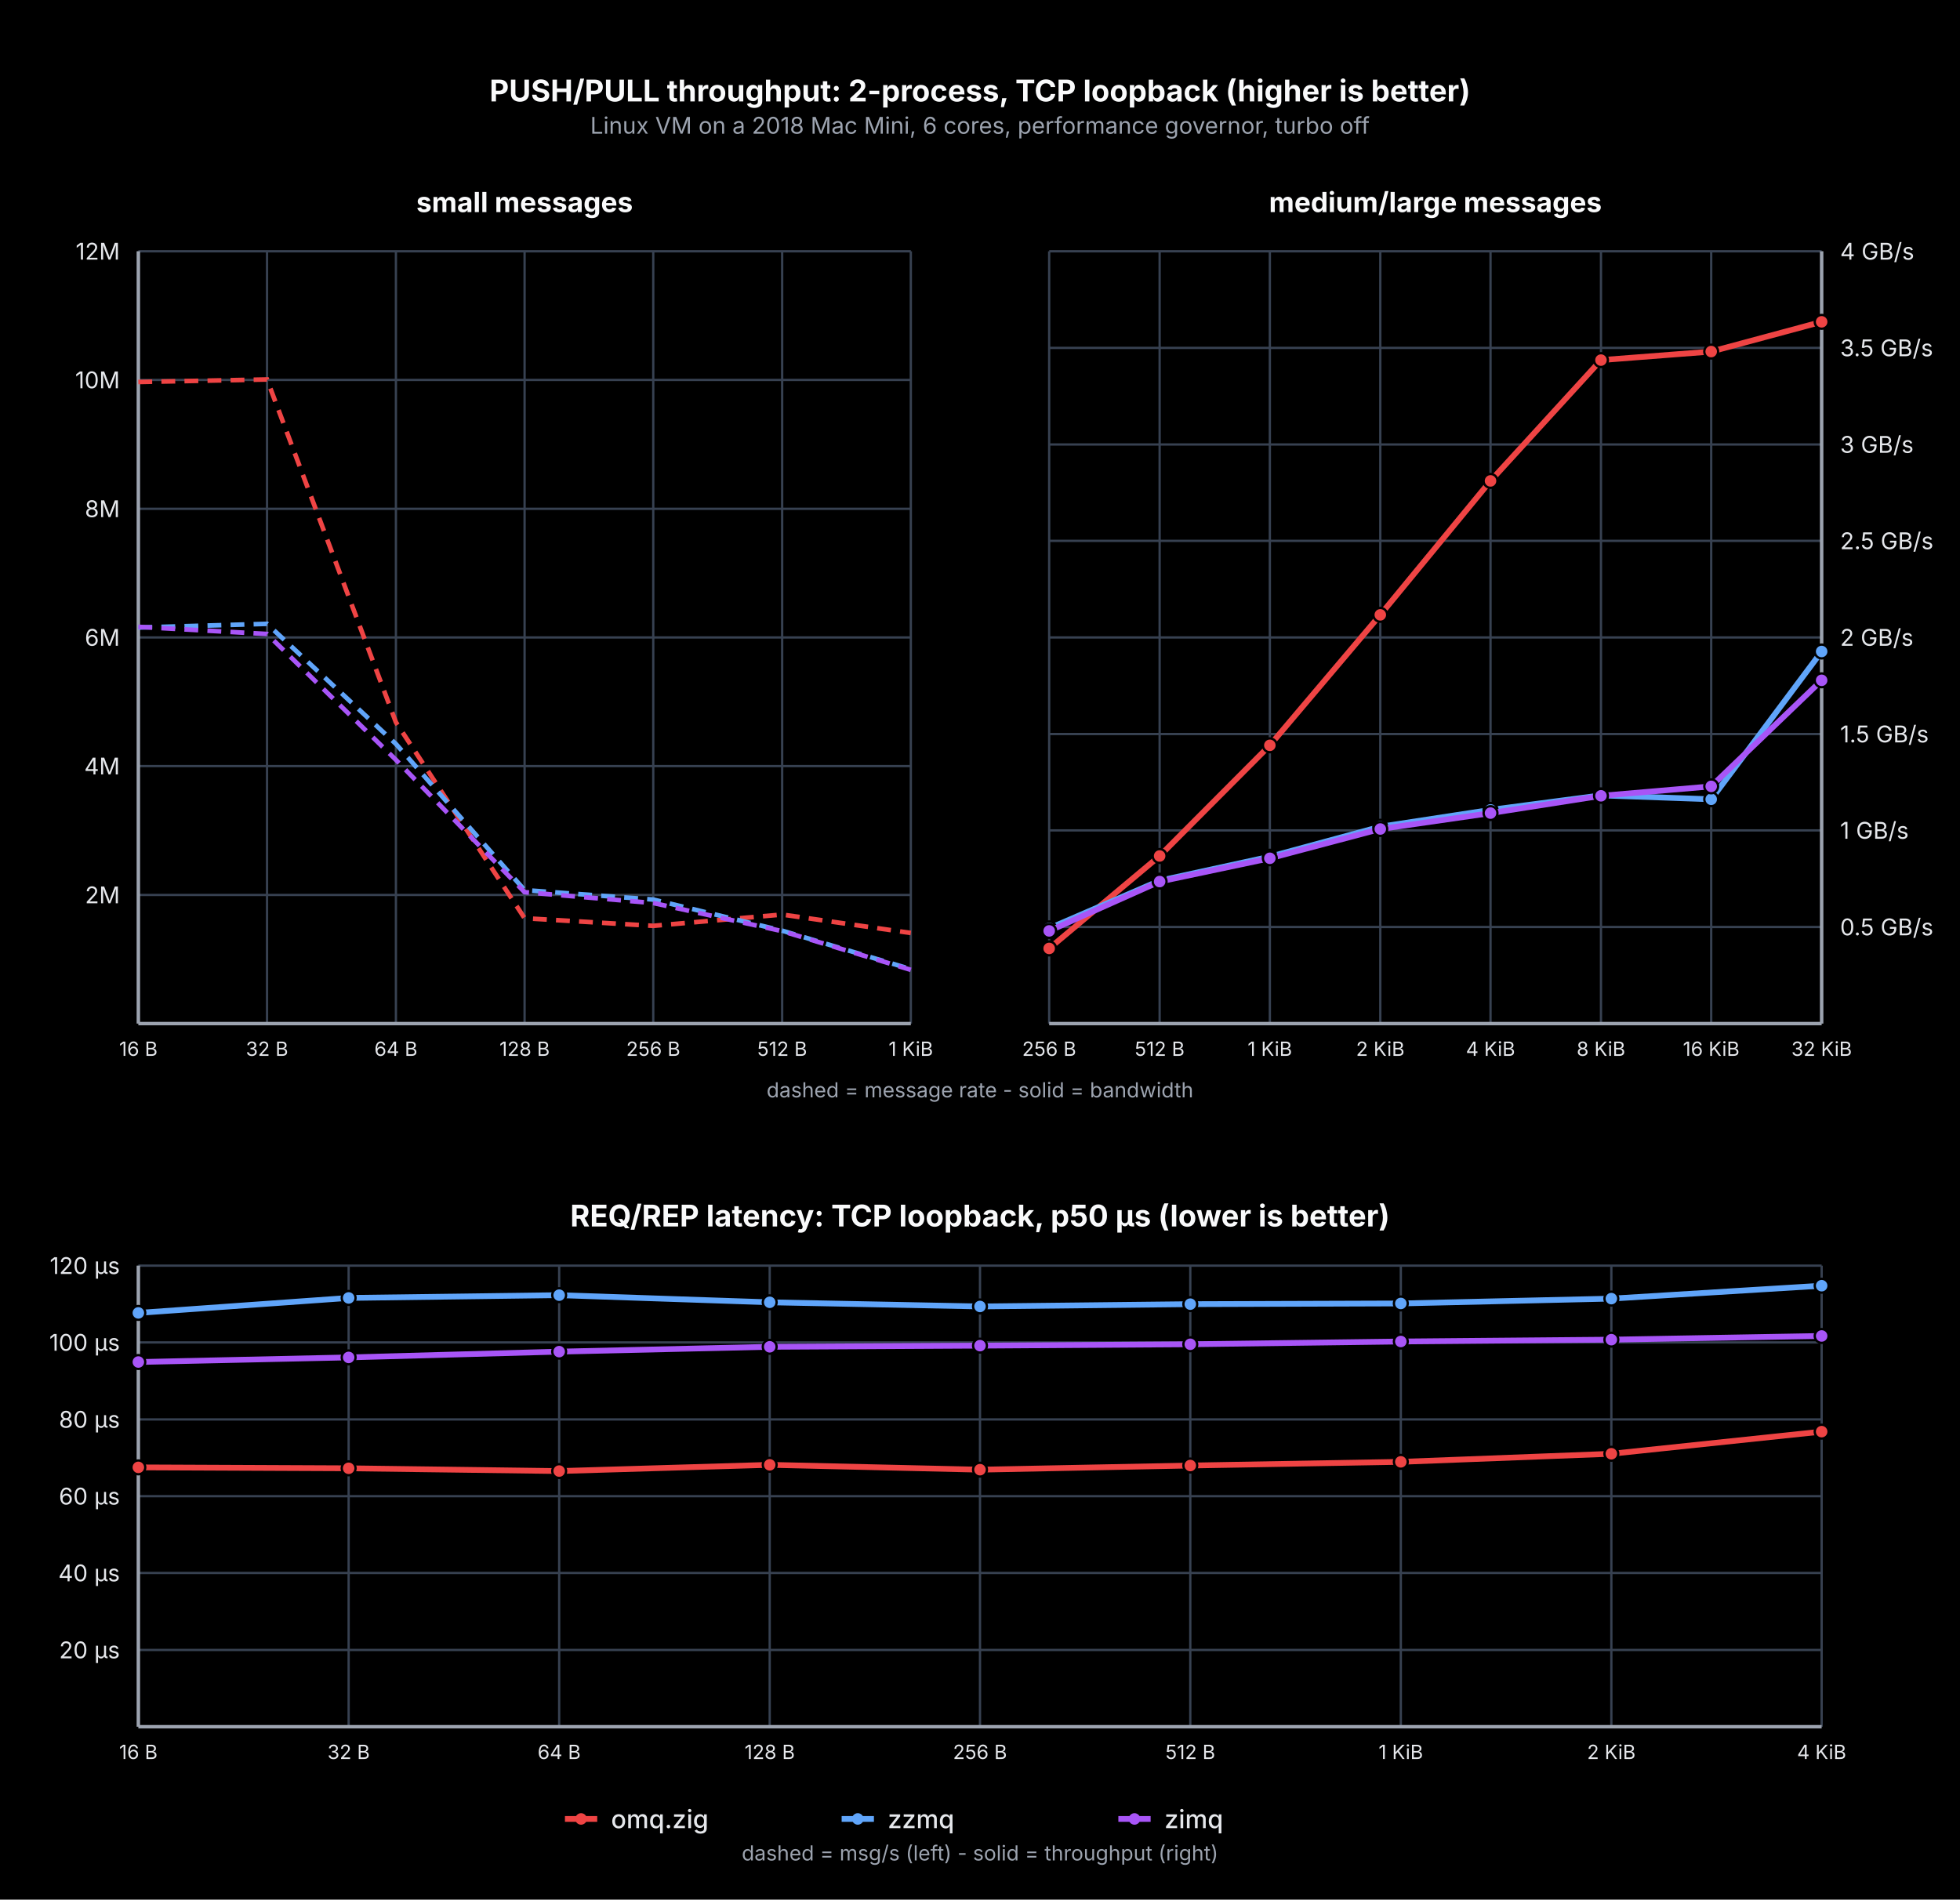
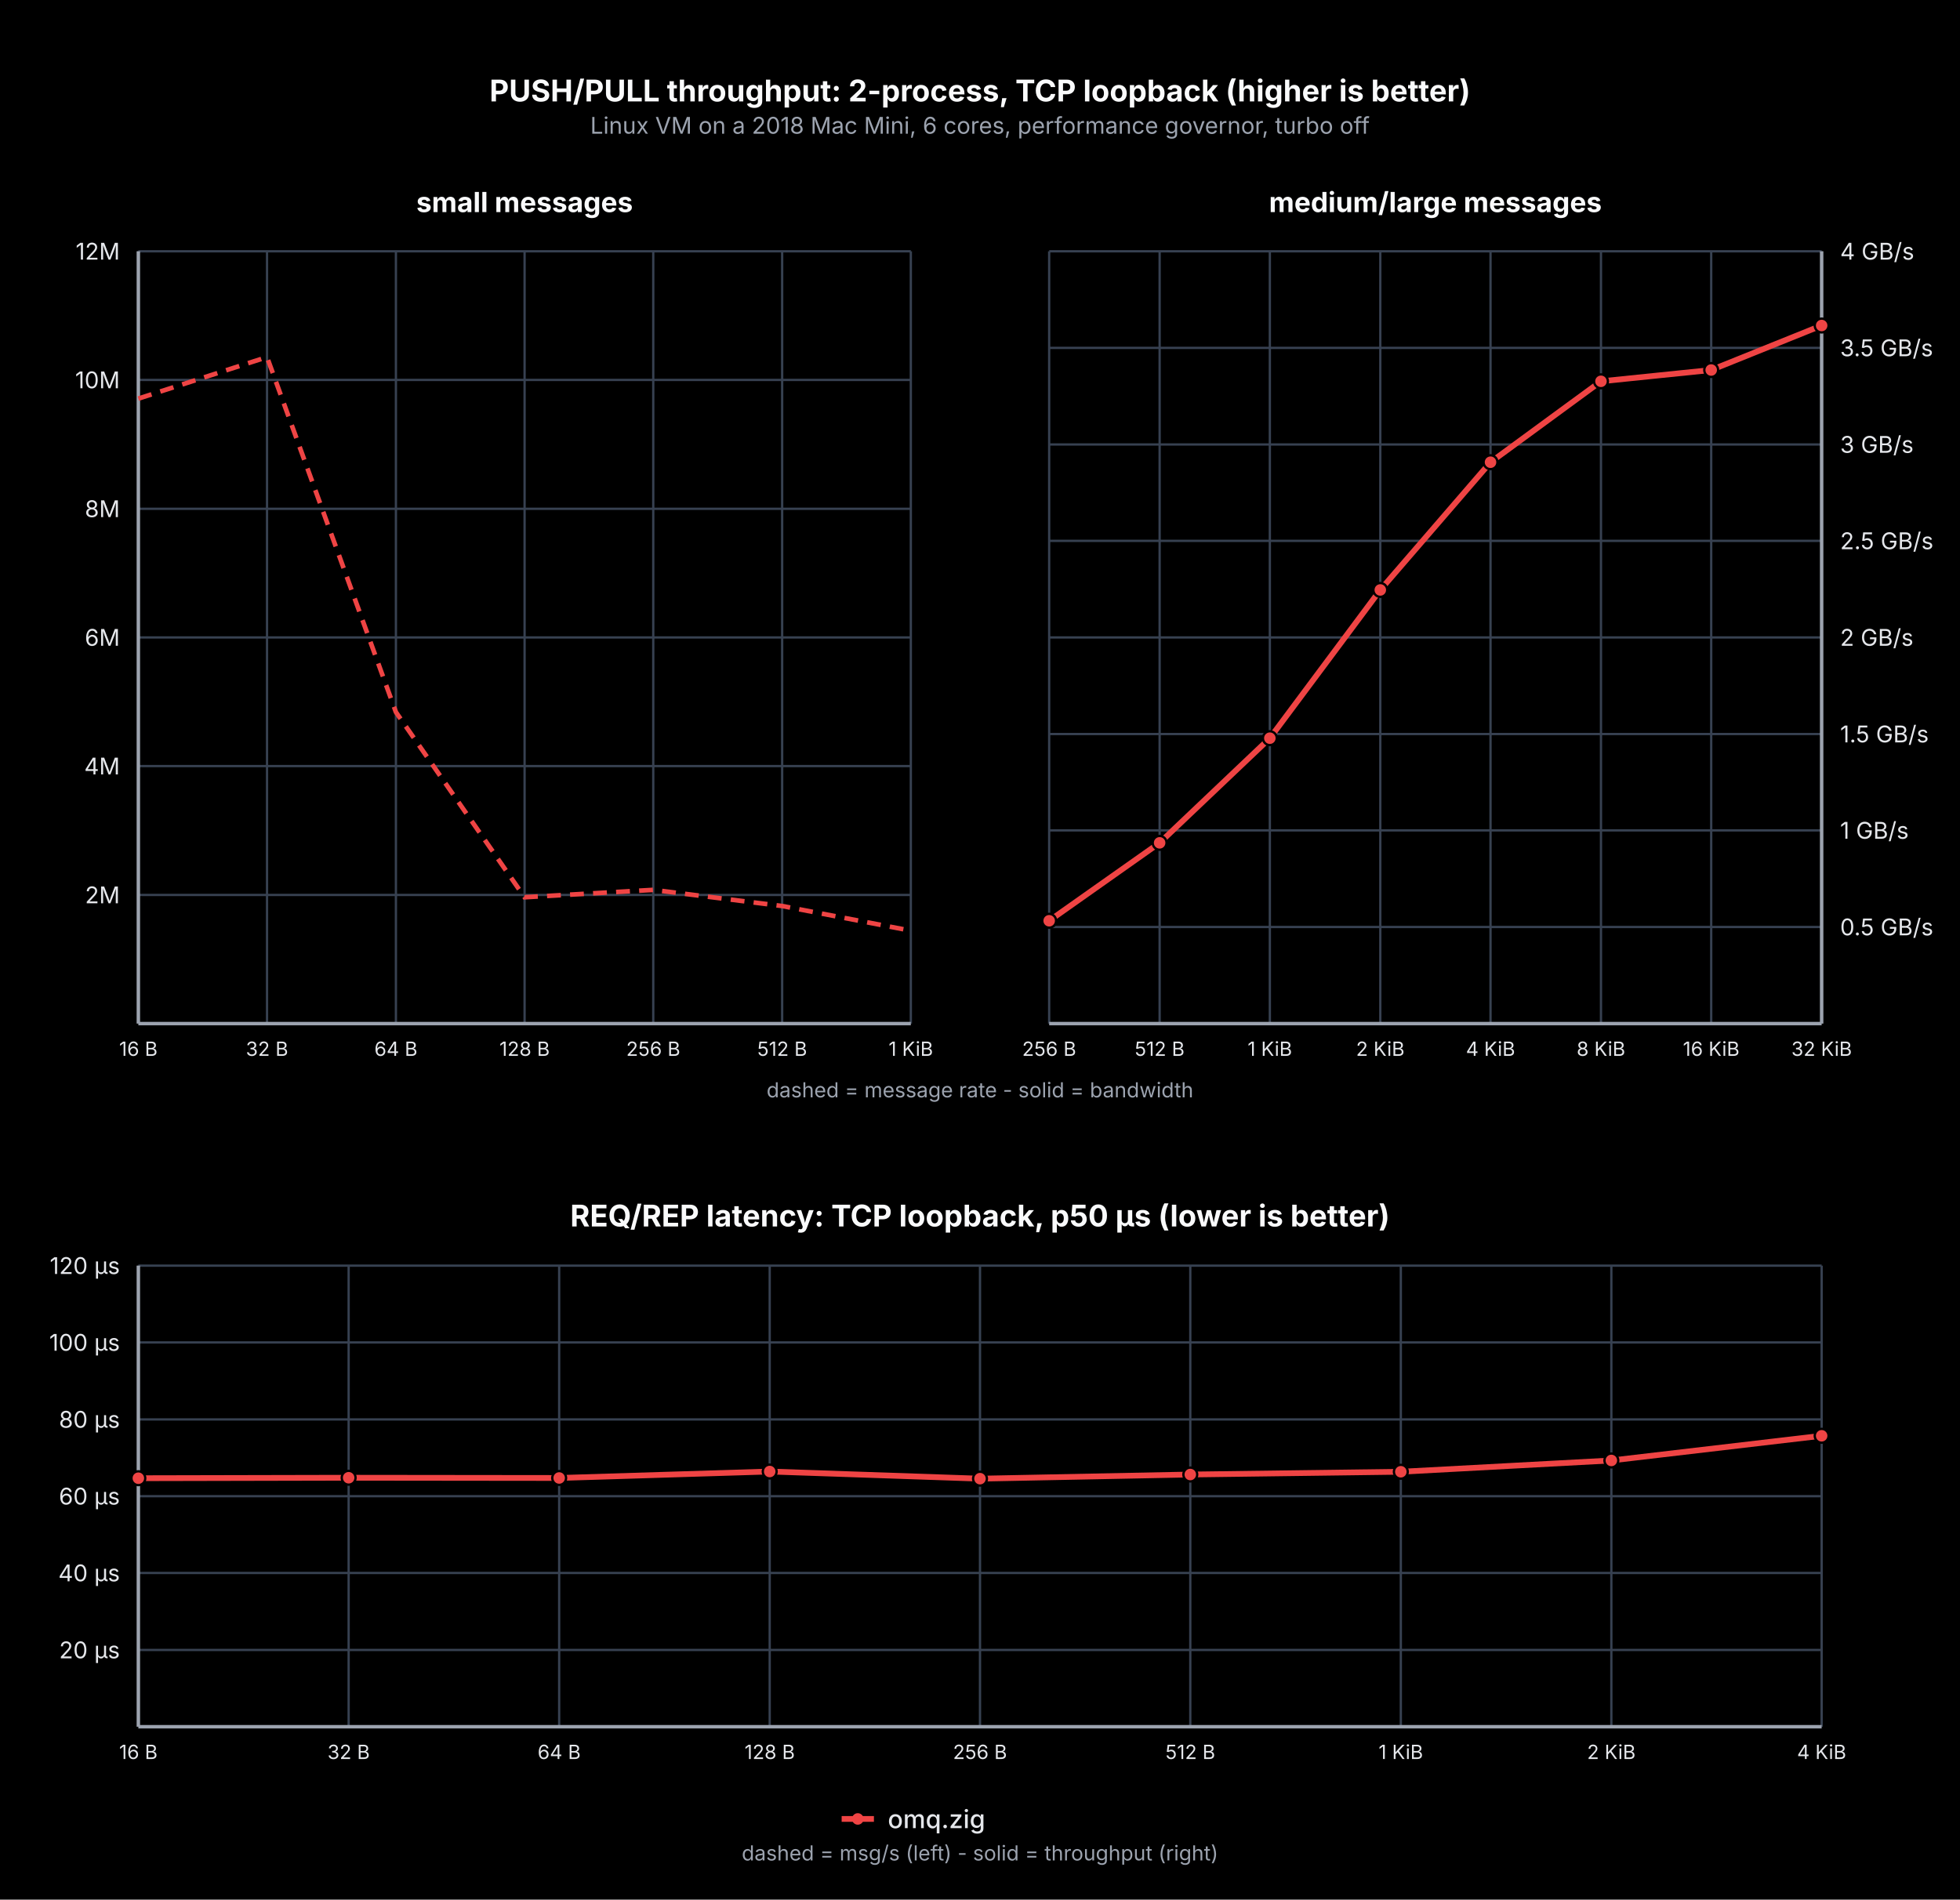
<svg xmlns="http://www.w3.org/2000/svg" viewBox="0 0 850 824" font-family="system-ui, -apple-system, sans-serif">
  <rect width="850" height="824" fill="#000000" />
  <text x="425.0" y="44" text-anchor="middle" fill="#f9fafb" font-size="13" font-weight="700">PUSH/PULL throughput: 2-process, TCP loopback (higher is better)</text>
  <text x="425.0" y="58" text-anchor="middle" fill="#9ca3af" font-size="10">Linux VM on a 2018 Mac Mini, 6 cores, performance governor, turbo off</text>
  <line x1="60" y1="388.2" x2="395" y2="388.2" stroke="#374151" stroke-width="1" />
  <text x="52" y="388.2" text-anchor="end" dominant-baseline="middle" fill="#e5e7eb" font-size="10">2M</text>
  <line x1="60" y1="332.3" x2="395" y2="332.3" stroke="#374151" stroke-width="1" />
  <text x="52" y="332.3" text-anchor="end" dominant-baseline="middle" fill="#e5e7eb" font-size="10">4M</text>
  <line x1="60" y1="276.5" x2="395" y2="276.5" stroke="#374151" stroke-width="1" />
  <text x="52" y="276.5" text-anchor="end" dominant-baseline="middle" fill="#e5e7eb" font-size="10">6M</text>
  <line x1="60" y1="220.7" x2="395" y2="220.7" stroke="#374151" stroke-width="1" />
  <text x="52" y="220.7" text-anchor="end" dominant-baseline="middle" fill="#e5e7eb" font-size="10">8M</text>
  <line x1="60" y1="164.8" x2="395" y2="164.8" stroke="#374151" stroke-width="1" />
  <text x="52" y="164.8" text-anchor="end" dominant-baseline="middle" fill="#e5e7eb" font-size="10">10M</text>
  <line x1="60" y1="109.0" x2="395" y2="109.0" stroke="#374151" stroke-width="1" />
  <text x="52" y="109.0" text-anchor="end" dominant-baseline="middle" fill="#e5e7eb" font-size="10">12M</text>
  <line x1="60.0" y1="109" x2="60.0" y2="444" stroke="#374151" stroke-width="1" />
  <line x1="115.8" y1="109" x2="115.8" y2="444" stroke="#374151" stroke-width="1" />
  <line x1="171.7" y1="109" x2="171.7" y2="444" stroke="#374151" stroke-width="1" />
  <line x1="227.5" y1="109" x2="227.5" y2="444" stroke="#374151" stroke-width="1" />
  <line x1="283.3" y1="109" x2="283.3" y2="444" stroke="#374151" stroke-width="1" />
  <line x1="339.2" y1="109" x2="339.2" y2="444" stroke="#374151" stroke-width="1" />
  <line x1="395.0" y1="109" x2="395.0" y2="444" stroke="#374151" stroke-width="1" />
  <line x1="60" y1="109" x2="60" y2="444" stroke="#9ca3af" stroke-width="1.5" />
  <line x1="60" y1="444" x2="395" y2="444" stroke="#9ca3af" stroke-width="1.5" />
  <line x1="455" y1="402.1" x2="790" y2="402.1" stroke="#374151" stroke-width="1" />
  <text x="798" y="402.1" text-anchor="start" dominant-baseline="middle" fill="#e5e7eb" font-size="10">0.5 GB/s</text>
  <line x1="455" y1="360.2" x2="790" y2="360.2" stroke="#374151" stroke-width="1" />
  <text x="798" y="360.2" text-anchor="start" dominant-baseline="middle" fill="#e5e7eb" font-size="10">1 GB/s</text>
  <line x1="455" y1="318.4" x2="790" y2="318.4" stroke="#374151" stroke-width="1" />
  <text x="798" y="318.4" text-anchor="start" dominant-baseline="middle" fill="#e5e7eb" font-size="10">1.5 GB/s</text>
  <line x1="455" y1="276.5" x2="790" y2="276.5" stroke="#374151" stroke-width="1" />
  <text x="798" y="276.5" text-anchor="start" dominant-baseline="middle" fill="#e5e7eb" font-size="10">2 GB/s</text>
  <line x1="455" y1="234.6" x2="790" y2="234.6" stroke="#374151" stroke-width="1" />
  <text x="798" y="234.6" text-anchor="start" dominant-baseline="middle" fill="#e5e7eb" font-size="10">2.5 GB/s</text>
  <line x1="455" y1="192.8" x2="790" y2="192.8" stroke="#374151" stroke-width="1" />
  <text x="798" y="192.8" text-anchor="start" dominant-baseline="middle" fill="#e5e7eb" font-size="10">3 GB/s</text>
  <line x1="455" y1="150.9" x2="790" y2="150.9" stroke="#374151" stroke-width="1" />
  <text x="798" y="150.9" text-anchor="start" dominant-baseline="middle" fill="#e5e7eb" font-size="10">3.5 GB/s</text>
  <line x1="455" y1="109.0" x2="790" y2="109.0" stroke="#374151" stroke-width="1" />
  <text x="798" y="109.0" text-anchor="start" dominant-baseline="middle" fill="#e5e7eb" font-size="10">4 GB/s</text>
  <line x1="455.0" y1="109" x2="455.0" y2="444" stroke="#374151" stroke-width="1" />
  <line x1="502.9" y1="109" x2="502.9" y2="444" stroke="#374151" stroke-width="1" />
  <line x1="550.7" y1="109" x2="550.7" y2="444" stroke="#374151" stroke-width="1" />
  <line x1="598.6" y1="109" x2="598.6" y2="444" stroke="#374151" stroke-width="1" />
  <line x1="646.4" y1="109" x2="646.4" y2="444" stroke="#374151" stroke-width="1" />
  <line x1="694.3" y1="109" x2="694.3" y2="444" stroke="#374151" stroke-width="1" />
  <line x1="742.1" y1="109" x2="742.1" y2="444" stroke="#374151" stroke-width="1" />
  <line x1="790.0" y1="109" x2="790.0" y2="444" stroke="#374151" stroke-width="1" />
  <line x1="790" y1="109" x2="790" y2="444" stroke="#9ca3af" stroke-width="1.5" />
  <line x1="455" y1="444" x2="790" y2="444" stroke="#9ca3af" stroke-width="1.5" />
  <text x="227.5" y="92" text-anchor="middle" fill="#f9fafb" font-size="12" font-weight="700">small messages</text>
  <text x="622.5" y="92" text-anchor="middle" fill="#f9fafb" font-size="12" font-weight="700">medium/large messages</text>
-   <polyline points="60.0,165.7 115.8,164.6 171.7,313.3 227.5,398.3 283.3,401.6 339.2,396.7 395.0,404.7" fill="none" stroke="#ef4444" stroke-width="2" stroke-dasharray="6,4" />
-   <polyline points="60.0,272.2 115.8,270.6 171.7,322.7 227.5,386.1 283.3,390.2 339.2,403.7 395.0,420.4" fill="none" stroke="#60a5fa" stroke-width="2" stroke-dasharray="6,4" />
-   <polyline points="60.0,271.9 115.8,275.0 171.7,329.6 227.5,387.0 283.3,391.7 339.2,403.9 395.0,420.7" fill="none" stroke="#a855f7" stroke-width="2" stroke-dasharray="6,4" />
-   <polyline points="455.0,411.4 502.9,371.3 550.7,323.3 598.6,266.7 646.4,208.6 694.3,156.2 742.1,152.5 790.0,139.6" fill="none" stroke="#ef4444" stroke-width="2.5" stroke-linecap="round" stroke-linejoin="round" />
-   <circle cx="455.0" cy="411.4" r="3" fill="#ef4444" stroke="#000000" stroke-width="1" />
-   <circle cx="502.9" cy="371.3" r="3" fill="#ef4444" stroke="#000000" stroke-width="1" />
-   <circle cx="550.7" cy="323.3" r="3" fill="#ef4444" stroke="#000000" stroke-width="1" />
-   <circle cx="598.6" cy="266.7" r="3" fill="#ef4444" stroke="#000000" stroke-width="1" />
-   <circle cx="646.4" cy="208.6" r="3" fill="#ef4444" stroke="#000000" stroke-width="1" />
-   <circle cx="694.3" cy="156.2" r="3" fill="#ef4444" stroke="#000000" stroke-width="1" />
-   <circle cx="742.1" cy="152.5" r="3" fill="#ef4444" stroke="#000000" stroke-width="1" />
-   <circle cx="790.0" cy="139.6" r="3" fill="#ef4444" stroke="#000000" stroke-width="1" />
-   <polyline points="455.0,402.7 502.9,382.0 550.7,371.6 598.6,358.6 646.4,351.3 694.3,345.0 742.1,346.7 790.0,282.6" fill="none" stroke="#60a5fa" stroke-width="2.5" stroke-linecap="round" stroke-linejoin="round" />
-   <circle cx="455.0" cy="402.7" r="3" fill="#60a5fa" stroke="#000000" stroke-width="1" />
-   <circle cx="502.9" cy="382.0" r="3" fill="#60a5fa" stroke="#000000" stroke-width="1" />
-   <circle cx="550.7" cy="371.6" r="3" fill="#60a5fa" stroke="#000000" stroke-width="1" />
-   <circle cx="598.6" cy="358.6" r="3" fill="#60a5fa" stroke="#000000" stroke-width="1" />
-   <circle cx="646.4" cy="351.3" r="3" fill="#60a5fa" stroke="#000000" stroke-width="1" />
-   <circle cx="694.3" cy="345.0" r="3" fill="#60a5fa" stroke="#000000" stroke-width="1" />
-   <circle cx="742.1" cy="346.7" r="3" fill="#60a5fa" stroke="#000000" stroke-width="1" />
-   <circle cx="790.0" cy="282.6" r="3" fill="#60a5fa" stroke="#000000" stroke-width="1" />
-   <polyline points="455.0,403.8 502.9,382.4 550.7,372.3 598.6,359.6 646.4,352.7 694.3,345.2 742.1,341.1 790.0,295.1" fill="none" stroke="#a855f7" stroke-width="2.5" stroke-linecap="round" stroke-linejoin="round" />
-   <circle cx="455.0" cy="403.8" r="3" fill="#a855f7" stroke="#000000" stroke-width="1" />
-   <circle cx="502.9" cy="382.4" r="3" fill="#a855f7" stroke="#000000" stroke-width="1" />
-   <circle cx="550.7" cy="372.3" r="3" fill="#a855f7" stroke="#000000" stroke-width="1" />
-   <circle cx="598.6" cy="359.6" r="3" fill="#a855f7" stroke="#000000" stroke-width="1" />
-   <circle cx="646.4" cy="352.7" r="3" fill="#a855f7" stroke="#000000" stroke-width="1" />
-   <circle cx="694.3" cy="345.2" r="3" fill="#a855f7" stroke="#000000" stroke-width="1" />
-   <circle cx="742.1" cy="341.1" r="3" fill="#a855f7" stroke="#000000" stroke-width="1" />
-   <circle cx="790.0" cy="295.1" r="3" fill="#a855f7" stroke="#000000" stroke-width="1" />
+   <polyline points="60.0,172.9 115.8,154.9 171.7,308.9 227.5,389.2 283.3,386.0 339.2,393.0 395.0,403.7" fill="none" stroke="#ef4444" stroke-width="2" stroke-dasharray="6,4" />
+   <polyline points="455.0,399.4 502.9,365.6 550.7,320.2 598.6,255.9 646.4,200.5 694.3,165.4 742.1,160.5 790.0,141.2" fill="none" stroke="#ef4444" stroke-width="2.5" stroke-linecap="round" stroke-linejoin="round" />
+   <circle cx="455.0" cy="399.4" r="3" fill="#ef4444" stroke="#000000" stroke-width="1" />
+   <circle cx="502.9" cy="365.6" r="3" fill="#ef4444" stroke="#000000" stroke-width="1" />
+   <circle cx="550.7" cy="320.2" r="3" fill="#ef4444" stroke="#000000" stroke-width="1" />
+   <circle cx="598.6" cy="255.9" r="3" fill="#ef4444" stroke="#000000" stroke-width="1" />
+   <circle cx="646.4" cy="200.5" r="3" fill="#ef4444" stroke="#000000" stroke-width="1" />
+   <circle cx="694.3" cy="165.4" r="3" fill="#ef4444" stroke="#000000" stroke-width="1" />
+   <circle cx="742.1" cy="160.5" r="3" fill="#ef4444" stroke="#000000" stroke-width="1" />
+   <circle cx="790.0" cy="141.2" r="3" fill="#ef4444" stroke="#000000" stroke-width="1" />
  <text x="60.0" y="458" text-anchor="middle" fill="#e5e7eb" font-size="8.5">16 B</text>
  <text x="115.8" y="458" text-anchor="middle" fill="#e5e7eb" font-size="8.5">32 B</text>
  <text x="171.7" y="458" text-anchor="middle" fill="#e5e7eb" font-size="8.5">64 B</text>
  <text x="227.5" y="458" text-anchor="middle" fill="#e5e7eb" font-size="8.5">128 B</text>
  <text x="283.3" y="458" text-anchor="middle" fill="#e5e7eb" font-size="8.5">256 B</text>
  <text x="339.2" y="458" text-anchor="middle" fill="#e5e7eb" font-size="8.5">512 B</text>
  <text x="395.0" y="458" text-anchor="middle" fill="#e5e7eb" font-size="8.5">1 KiB</text>
  <text x="455.0" y="458" text-anchor="middle" fill="#e5e7eb" font-size="8.5">256 B</text>
  <text x="502.9" y="458" text-anchor="middle" fill="#e5e7eb" font-size="8.5">512 B</text>
  <text x="550.7" y="458" text-anchor="middle" fill="#e5e7eb" font-size="8.5">1 KiB</text>
  <text x="598.6" y="458" text-anchor="middle" fill="#e5e7eb" font-size="8.5">2 KiB</text>
  <text x="646.4" y="458" text-anchor="middle" fill="#e5e7eb" font-size="8.5">4 KiB</text>
  <text x="694.3" y="458" text-anchor="middle" fill="#e5e7eb" font-size="8.5">8 KiB</text>
  <text x="742.1" y="458" text-anchor="middle" fill="#e5e7eb" font-size="8.5">16 KiB</text>
  <text x="790.0" y="458" text-anchor="middle" fill="#e5e7eb" font-size="8.5">32 KiB</text>
  <text x="425.0" y="476" text-anchor="middle" fill="#9ca3af" font-size="9">dashed = message rate - solid = bandwidth</text>
  <text x="425.0" y="532" text-anchor="middle" fill="#f9fafb" font-size="13" font-weight="700">REQ/REP latency: TCP loopback, p50 μs (lower is better)</text>
  <line x1="60" y1="715.7" x2="790" y2="715.7" stroke="#374151" stroke-width="1" />
  <text x="52" y="715.7" text-anchor="end" dominant-baseline="middle" fill="#e5e7eb" font-size="10">20 μs</text>
  <line x1="60" y1="682.3" x2="790" y2="682.3" stroke="#374151" stroke-width="1" />
  <text x="52" y="682.3" text-anchor="end" dominant-baseline="middle" fill="#e5e7eb" font-size="10">40 μs</text>
  <line x1="60" y1="649.0" x2="790" y2="649.0" stroke="#374151" stroke-width="1" />
  <text x="52" y="649.0" text-anchor="end" dominant-baseline="middle" fill="#e5e7eb" font-size="10">60 μs</text>
  <line x1="60" y1="615.7" x2="790" y2="615.7" stroke="#374151" stroke-width="1" />
  <text x="52" y="615.7" text-anchor="end" dominant-baseline="middle" fill="#e5e7eb" font-size="10">80 μs</text>
  <line x1="60" y1="582.3" x2="790" y2="582.3" stroke="#374151" stroke-width="1" />
  <text x="52" y="582.3" text-anchor="end" dominant-baseline="middle" fill="#e5e7eb" font-size="10">100 μs</text>
  <line x1="60" y1="549.0" x2="790" y2="549.0" stroke="#374151" stroke-width="1" />
  <text x="52" y="549.0" text-anchor="end" dominant-baseline="middle" fill="#e5e7eb" font-size="10">120 μs</text>
  <line x1="60.0" y1="549" x2="60.0" y2="749" stroke="#374151" stroke-width="1" />
  <line x1="151.2" y1="549" x2="151.2" y2="749" stroke="#374151" stroke-width="1" />
  <line x1="242.5" y1="549" x2="242.5" y2="749" stroke="#374151" stroke-width="1" />
  <line x1="333.8" y1="549" x2="333.8" y2="749" stroke="#374151" stroke-width="1" />
  <line x1="425.0" y1="549" x2="425.0" y2="749" stroke="#374151" stroke-width="1" />
  <line x1="516.2" y1="549" x2="516.2" y2="749" stroke="#374151" stroke-width="1" />
  <line x1="607.5" y1="549" x2="607.5" y2="749" stroke="#374151" stroke-width="1" />
  <line x1="698.8" y1="549" x2="698.8" y2="749" stroke="#374151" stroke-width="1" />
  <line x1="790.0" y1="549" x2="790.0" y2="749" stroke="#374151" stroke-width="1" />
  <line x1="60" y1="549" x2="60" y2="749" stroke="#9ca3af" stroke-width="1.5" />
  <line x1="60" y1="749" x2="790" y2="749" stroke="#9ca3af" stroke-width="1.5" />
-   <polyline points="60.0,636.5 151.2,636.9 242.5,638.1 333.8,635.4 425.0,637.5 516.2,635.7 607.5,634.1 698.8,630.6 790.0,621.0" fill="none" stroke="#ef4444" stroke-width="2.5" stroke-linecap="round" stroke-linejoin="round" />
-   <circle cx="60.0" cy="636.5" r="3" fill="#ef4444" stroke="#000000" stroke-width="1" />
-   <circle cx="151.2" cy="636.9" r="3" fill="#ef4444" stroke="#000000" stroke-width="1" />
-   <circle cx="242.5" cy="638.1" r="3" fill="#ef4444" stroke="#000000" stroke-width="1" />
-   <circle cx="333.8" cy="635.4" r="3" fill="#ef4444" stroke="#000000" stroke-width="1" />
-   <circle cx="425.0" cy="637.5" r="3" fill="#ef4444" stroke="#000000" stroke-width="1" />
-   <circle cx="516.2" cy="635.7" r="3" fill="#ef4444" stroke="#000000" stroke-width="1" />
-   <circle cx="607.5" cy="634.1" r="3" fill="#ef4444" stroke="#000000" stroke-width="1" />
-   <circle cx="698.8" cy="630.6" r="3" fill="#ef4444" stroke="#000000" stroke-width="1" />
-   <circle cx="790.0" cy="621.0" r="3" fill="#ef4444" stroke="#000000" stroke-width="1" />
-   <polyline points="60.0,569.5 151.2,563.0 242.5,561.8 333.8,564.9 425.0,566.7 516.2,565.7 607.5,565.4 698.8,563.3 790.0,557.7" fill="none" stroke="#60a5fa" stroke-width="2.5" stroke-linecap="round" stroke-linejoin="round" />
-   <circle cx="60.0" cy="569.5" r="3" fill="#60a5fa" stroke="#000000" stroke-width="1" />
-   <circle cx="151.2" cy="563.0" r="3" fill="#60a5fa" stroke="#000000" stroke-width="1" />
-   <circle cx="242.5" cy="561.8" r="3" fill="#60a5fa" stroke="#000000" stroke-width="1" />
-   <circle cx="333.8" cy="564.9" r="3" fill="#60a5fa" stroke="#000000" stroke-width="1" />
-   <circle cx="425.0" cy="566.7" r="3" fill="#60a5fa" stroke="#000000" stroke-width="1" />
-   <circle cx="516.2" cy="565.7" r="3" fill="#60a5fa" stroke="#000000" stroke-width="1" />
-   <circle cx="607.5" cy="565.4" r="3" fill="#60a5fa" stroke="#000000" stroke-width="1" />
-   <circle cx="698.8" cy="563.3" r="3" fill="#60a5fa" stroke="#000000" stroke-width="1" />
-   <circle cx="790.0" cy="557.7" r="3" fill="#60a5fa" stroke="#000000" stroke-width="1" />
-   <polyline points="60.0,590.8 151.2,588.8 242.5,586.3 333.8,584.2 425.0,583.7 516.2,583.1 607.5,581.9 698.8,581.1 790.0,579.5" fill="none" stroke="#a855f7" stroke-width="2.5" stroke-linecap="round" stroke-linejoin="round" />
-   <circle cx="60.0" cy="590.8" r="3" fill="#a855f7" stroke="#000000" stroke-width="1" />
-   <circle cx="151.2" cy="588.8" r="3" fill="#a855f7" stroke="#000000" stroke-width="1" />
-   <circle cx="242.5" cy="586.3" r="3" fill="#a855f7" stroke="#000000" stroke-width="1" />
-   <circle cx="333.8" cy="584.2" r="3" fill="#a855f7" stroke="#000000" stroke-width="1" />
-   <circle cx="425.0" cy="583.7" r="3" fill="#a855f7" stroke="#000000" stroke-width="1" />
-   <circle cx="516.2" cy="583.1" r="3" fill="#a855f7" stroke="#000000" stroke-width="1" />
-   <circle cx="607.5" cy="581.9" r="3" fill="#a855f7" stroke="#000000" stroke-width="1" />
-   <circle cx="698.8" cy="581.1" r="3" fill="#a855f7" stroke="#000000" stroke-width="1" />
-   <circle cx="790.0" cy="579.5" r="3" fill="#a855f7" stroke="#000000" stroke-width="1" />
+   <polyline points="60.0,641.2 151.2,641.0 242.5,641.1 333.8,638.3 425.0,641.4 516.2,639.6 607.5,638.4 698.8,633.5 790.0,622.8" fill="none" stroke="#ef4444" stroke-width="2.5" stroke-linecap="round" stroke-linejoin="round" />
+   <circle cx="60.0" cy="641.2" r="3" fill="#ef4444" stroke="#000000" stroke-width="1" />
+   <circle cx="151.2" cy="641.0" r="3" fill="#ef4444" stroke="#000000" stroke-width="1" />
+   <circle cx="242.5" cy="641.1" r="3" fill="#ef4444" stroke="#000000" stroke-width="1" />
+   <circle cx="333.8" cy="638.3" r="3" fill="#ef4444" stroke="#000000" stroke-width="1" />
+   <circle cx="425.0" cy="641.4" r="3" fill="#ef4444" stroke="#000000" stroke-width="1" />
+   <circle cx="516.2" cy="639.6" r="3" fill="#ef4444" stroke="#000000" stroke-width="1" />
+   <circle cx="607.5" cy="638.4" r="3" fill="#ef4444" stroke="#000000" stroke-width="1" />
+   <circle cx="698.8" cy="633.5" r="3" fill="#ef4444" stroke="#000000" stroke-width="1" />
+   <circle cx="790.0" cy="622.8" r="3" fill="#ef4444" stroke="#000000" stroke-width="1" />
  <text x="60.0" y="763" text-anchor="middle" fill="#e5e7eb" font-size="8.5">16 B</text>
  <text x="151.2" y="763" text-anchor="middle" fill="#e5e7eb" font-size="8.5">32 B</text>
  <text x="242.5" y="763" text-anchor="middle" fill="#e5e7eb" font-size="8.5">64 B</text>
  <text x="333.8" y="763" text-anchor="middle" fill="#e5e7eb" font-size="8.5">128 B</text>
  <text x="425.0" y="763" text-anchor="middle" fill="#e5e7eb" font-size="8.5">256 B</text>
  <text x="516.2" y="763" text-anchor="middle" fill="#e5e7eb" font-size="8.5">512 B</text>
  <text x="607.5" y="763" text-anchor="middle" fill="#e5e7eb" font-size="8.5">1 KiB</text>
  <text x="698.8" y="763" text-anchor="middle" fill="#e5e7eb" font-size="8.5">2 KiB</text>
  <text x="790.0" y="763" text-anchor="middle" fill="#e5e7eb" font-size="8.5">4 KiB</text>
-   <line x1="245" y1="789" x2="259" y2="789" stroke="#ef4444" stroke-width="2.5" />
-   <circle cx="252" cy="789" r="2.5" fill="#ef4444" />
-   <text x="265" y="793" fill="#e5e7eb" font-size="11" font-weight="500">omq.zig</text>
-   <line x1="365" y1="789" x2="379" y2="789" stroke="#60a5fa" stroke-width="2.5" />
-   <circle cx="372" cy="789" r="2.5" fill="#60a5fa" />
-   <text x="385" y="793" fill="#e5e7eb" font-size="11" font-weight="500">zzmq</text>
-   <line x1="485" y1="789" x2="499" y2="789" stroke="#a855f7" stroke-width="2.5" />
-   <circle cx="492" cy="789" r="2.5" fill="#a855f7" />
-   <text x="505" y="793" fill="#e5e7eb" font-size="11" font-weight="500">zimq</text>
+   <line x1="365" y1="789" x2="379" y2="789" stroke="#ef4444" stroke-width="2.5" />
+   <circle cx="372" cy="789" r="2.5" fill="#ef4444" />
+   <text x="385" y="793" fill="#e5e7eb" font-size="11" font-weight="500">omq.zig</text>
  <text x="425.0" y="807" text-anchor="middle" fill="#9ca3af" font-size="9">dashed = msg/s (left) - solid = throughput (right)</text>
</svg>
